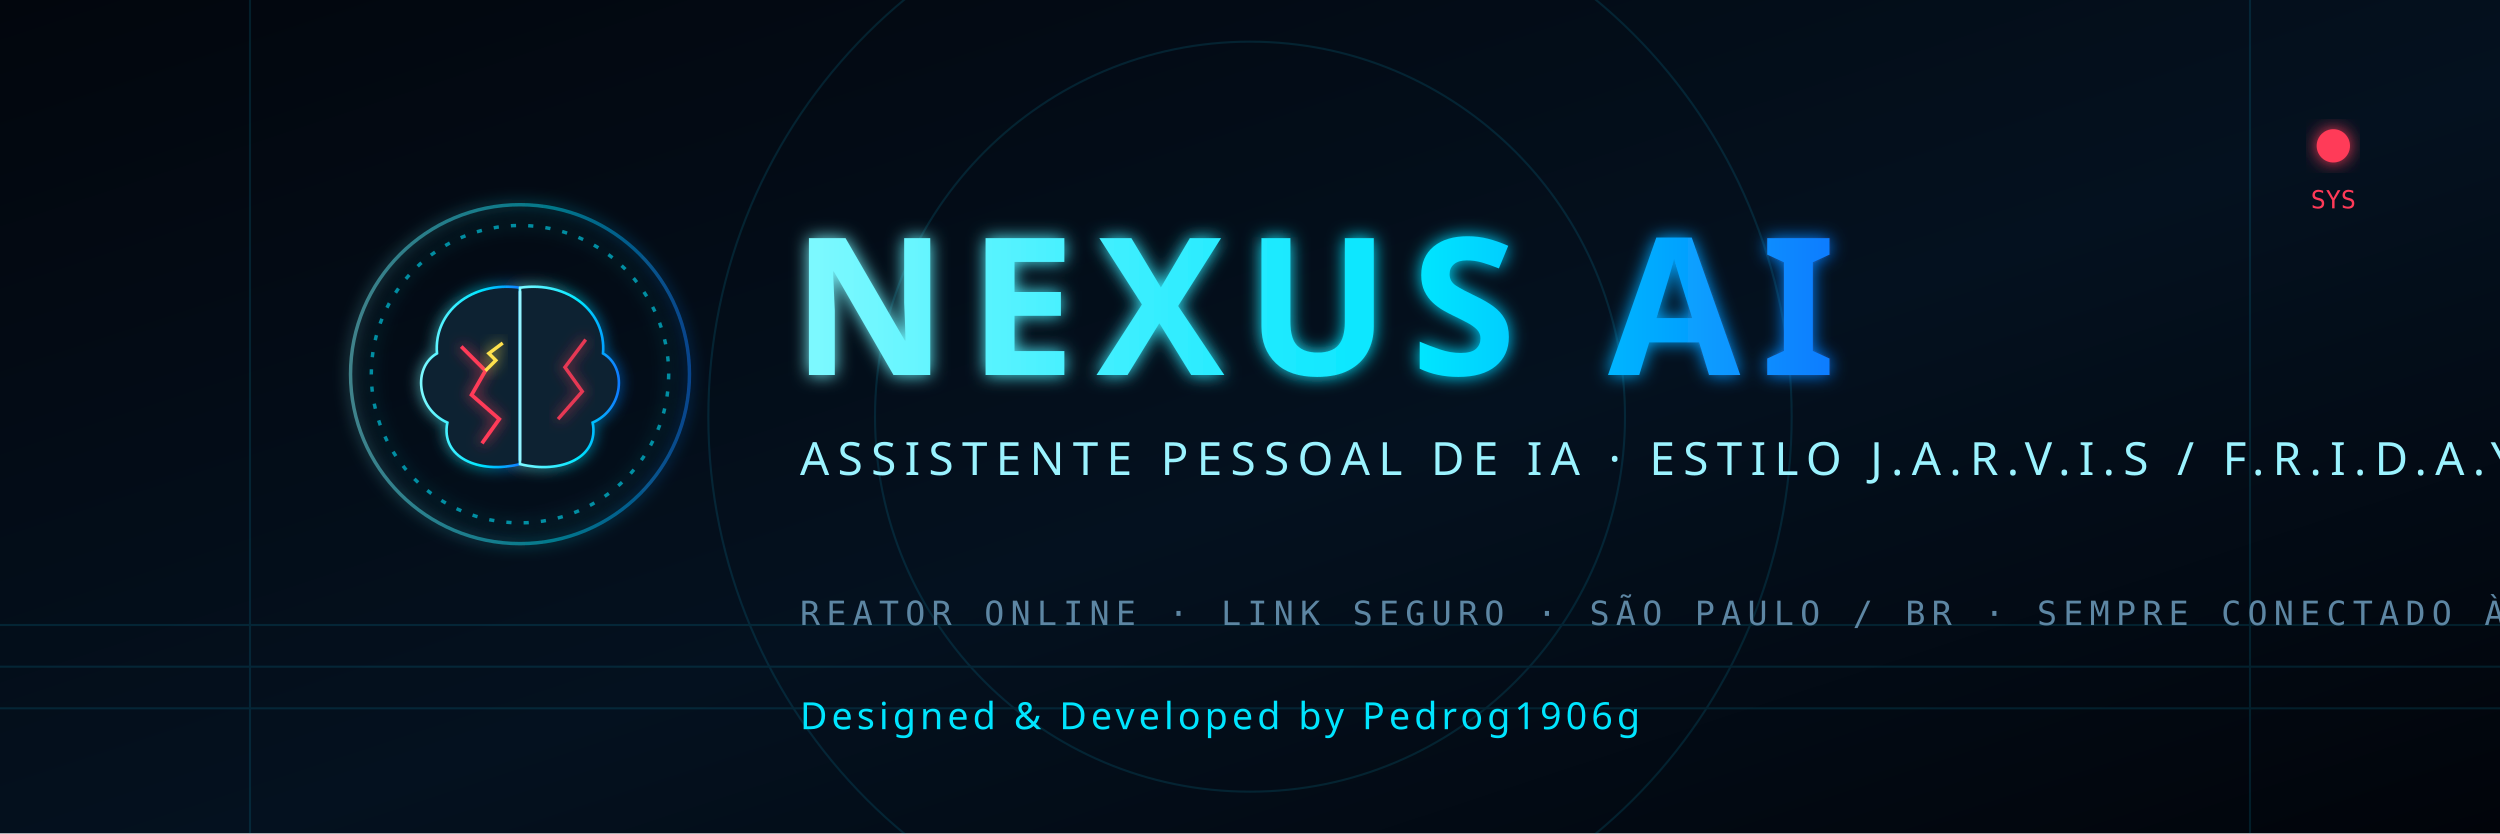
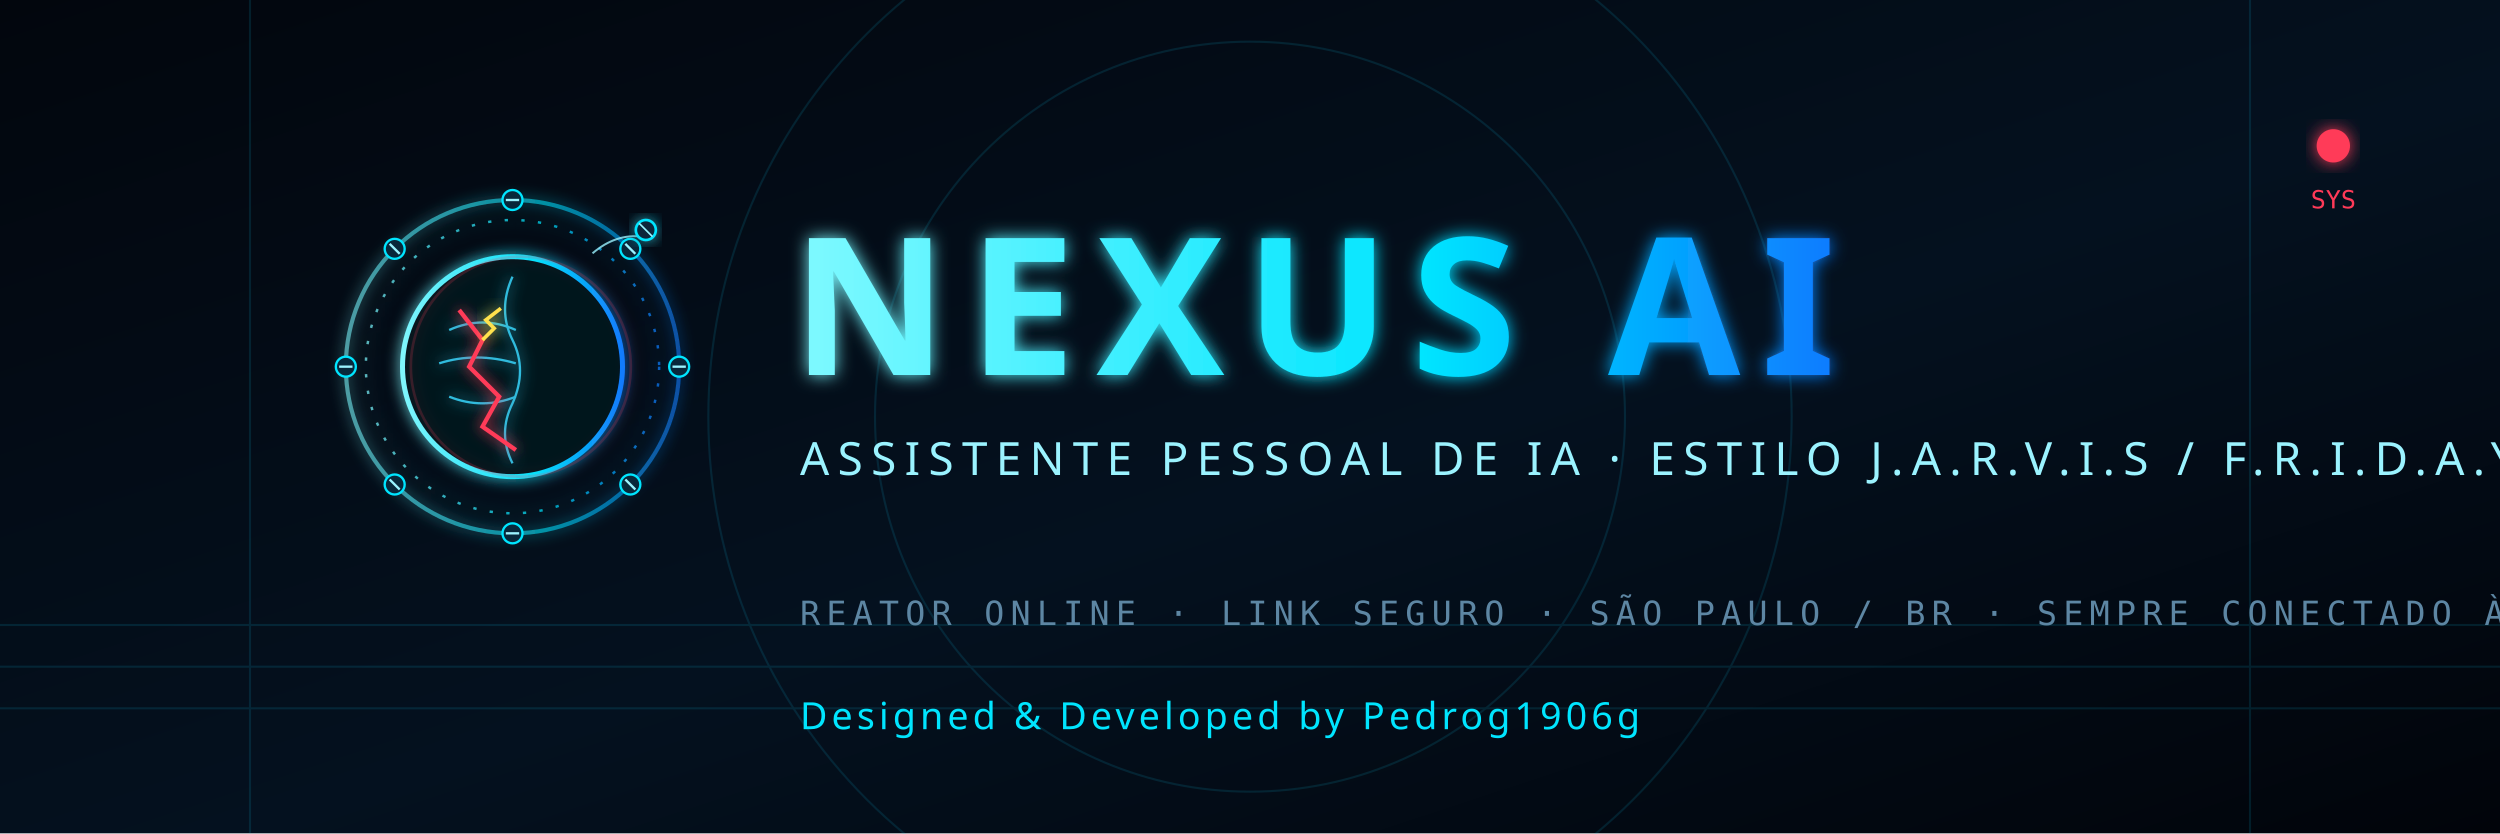
<svg xmlns="http://www.w3.org/2000/svg" viewBox="0 0 1200 400" width="1200" height="400" role="img" aria-label="NEXUS AI - Banner">
  <defs>
    <linearGradient id="bg" x1="0" y1="0" x2="1" y2="1">
      <stop offset="0%" stop-color="#02060d" />
      <stop offset="55%" stop-color="#04111f" />
      <stop offset="100%" stop-color="#01040a" />
    </linearGradient>
    <linearGradient id="neon" x1="0" y1="0" x2="1" y2="0">
      <stop offset="0%" stop-color="#7df9ff" />
      <stop offset="60%" stop-color="#00e5ff" />
      <stop offset="100%" stop-color="#0a7cff" />
    </linearGradient>
    <filter id="glow" x="-30%" y="-30%" width="160%" height="160%">
      <feGaussianBlur stdDeviation="4" result="b" />
      <feMerge>
        <feMergeNode in="b" />
        <feMergeNode in="SourceGraphic" />
      </feMerge>
    </filter>
  </defs>
  <rect width="1200" height="400" fill="url(#bg)" />
  <g stroke="#0bd3ff" stroke-width="1" opacity=".12">
    <path d="M0 300 H1200" />
    <path d="M0 320 H1200" />
    <path d="M0 340 H1200" />
    <path d="M120 0 V400" />
    <path d="M1080 0 V400" />
    <circle cx="600" cy="200" r="260" fill="none" />
    <circle cx="600" cy="200" r="180" fill="none" />
  </g>
-   <g transform="translate(150,80) scale(0.83)">
-     <circle cx="120" cy="120" r="98" fill="none" stroke="url(#neon)" stroke-width="2" opacity=".5" filter="url(#glow)" />
-     <circle cx="120" cy="120" r="86" fill="none" stroke="#00e5ff" stroke-width="2" stroke-dasharray="3 7" opacity=".6" filter="url(#glow)" />
-     <g fill="#0a2233" stroke="#00e5ff" stroke-width="1.5" filter="url(#glow)">
-       <path d="M120 70 C92 66 70 84 72 108 C58 116 60 140 78 148 C74 168 96 178 120 172 Z" stroke="url(#neon)" />
-       <path d="M120 70 C148 66 170 84 168 108 C182 116 180 140 162 148 C166 168 144 178 120 172 Z" stroke="url(#neon)" />
+   <g transform="translate(150,80) scale(0.8)">
+     <g filter="url(#glow)" fill="none" stroke="url(#neon)">
+       <circle cx="120" cy="120" r="100" stroke-width="2.5" opacity=".55" />
+       <circle cx="120" cy="120" r="88" stroke-width="1.5" stroke-dasharray="2 8" opacity=".7" />
    </g>
-     <path d="M120 72 V170" stroke="#9bf3ff" stroke-width="1.6" opacity=".8" />
-     <polyline points="86,104 100,118 92,132 108,146 98,160" fill="none" stroke="#ff3a58" stroke-width="2.2" filter="url(#glow)" />
-     <polyline points="100,118 106,112 102,108 110,102" fill="none" stroke="#ffe14d" stroke-width="2" filter="url(#glow)" />
-     <polyline points="158,100 146,116 156,130 142,146" fill="none" stroke="#ff3a58" stroke-width="2" opacity=".9" filter="url(#glow)" />
+     <g fill="#08283b" stroke="#00e5ff" stroke-width="1.4">
+       <g transform="translate(220,120)">
+         <circle r="6" />
+         <line x1="-4" y1="0" x2="4" y2="0" stroke="#9bf3ff" />
+       </g>
+       <g transform="translate(190.7,190.7)">
+         <circle r="6" />
+         <line x1="-3" y1="-3" x2="3" y2="3" stroke="#9bf3ff" />
+       </g>
+       <g transform="translate(120,220)">
+         <circle r="6" />
+         <line x1="-4" y1="0" x2="4" y2="0" stroke="#9bf3ff" />
+       </g>
+       <g transform="translate(49.3,190.7)">
+         <circle r="6" />
+         <line x1="-3" y1="-3" x2="3" y2="3" stroke="#9bf3ff" />
+       </g>
+       <g transform="translate(20,120)">
+         <circle r="6" />
+         <line x1="-4" y1="0" x2="4" y2="0" stroke="#9bf3ff" />
+       </g>
+       <g transform="translate(49.3,49.3)">
+         <circle r="6" />
+         <line x1="-3" y1="-3" x2="3" y2="3" stroke="#9bf3ff" />
+       </g>
+       <g transform="translate(120,20)">
+         <circle r="6" />
+         <line x1="-4" y1="0" x2="4" y2="0" stroke="#9bf3ff" />
+       </g>
+       <g transform="translate(190.7,49.3)">
+         <circle r="6" />
+         <line x1="-3" y1="-3" x2="3" y2="3" stroke="#9bf3ff" />
+       </g>
+     </g>
+     <circle cx="120" cy="120" r="66" fill="#04141f" stroke="url(#neon)" stroke-width="3" filter="url(#glow)" />
+     <g fill="none" stroke="#39d8ff" stroke-width="1.4" opacity=".85" filter="url(#glow)">
+       <path d="M120,66 q-9,20 0,38 q9,18 0,38 q-9,18 0,36" />
+       <path d="M82,98 q20,-9 40,0" />
+       <path d="M76,118 q22,-7 46,0" />
+       <path d="M82,138 q20,8 40,0" />
+     </g>
+     <polyline points="88,86 102,104 94,120 112,138 102,156 122,170" fill="none" stroke="#ff3a58" stroke-width="2.6" filter="url(#glow)" />
+     <polyline points="102,104 109,97 104,92 113,85" fill="none" stroke="#ffe14d" stroke-width="2.2" filter="url(#glow)" />
+     <path d="M168,52 q14,-12 30,-10" fill="none" stroke="#9bf3ff" stroke-width="1.2" opacity=".8" />
+     <g transform="translate(200,38)" filter="url(#glow)">
+       <circle r="6" fill="#08283b" stroke="#00e5ff" stroke-width="1.6" />
+       <line x1="-4" y1="-4" x2="4" y2="4" stroke="#9bf3ff" />
+     </g>
+     <circle cx="125" cy="120" r="66" fill="none" stroke="#ff3a58" stroke-width="1.6" opacity=".22" filter="url(#glow)" />
  </g>
  <text x="380" y="180" font-family="'Orbitron','Segoe UI',sans-serif" font-size="92" font-weight="900" letter-spacing="10" fill="url(#neon)" filter="url(#glow)">NEXUS AI</text>
  <text x="384" y="228" font-family="'Segoe UI',sans-serif" font-size="22" letter-spacing="4" fill="#9bf3ff">ASSISTENTE PESSOAL DE IA · ESTILO J.A.R.V.I.S / F.R.I.D.A.Y</text>
  <text x="384" y="300" font-family="'Share Tech Mono',monospace" font-size="16" letter-spacing="3" fill="#5d86a3">REATOR ONLINE · LINK SEGURO · SÃO PAULO / BR · SEMPRE CONECTADO À WEB</text>
  <text x="384" y="350" font-family="'Segoe UI',sans-serif" font-size="18" letter-spacing="2" fill="#00e5ff">Designed &amp; Developed by Pedrog1906g</text>
  <circle cx="1120" cy="70" r="8" fill="#ff3a58" filter="url(#glow)" />
  <text x="1120" y="100" font-family="'Share Tech Mono',monospace" font-size="12" fill="#ff3a58" text-anchor="middle">SYS</text>
</svg>
